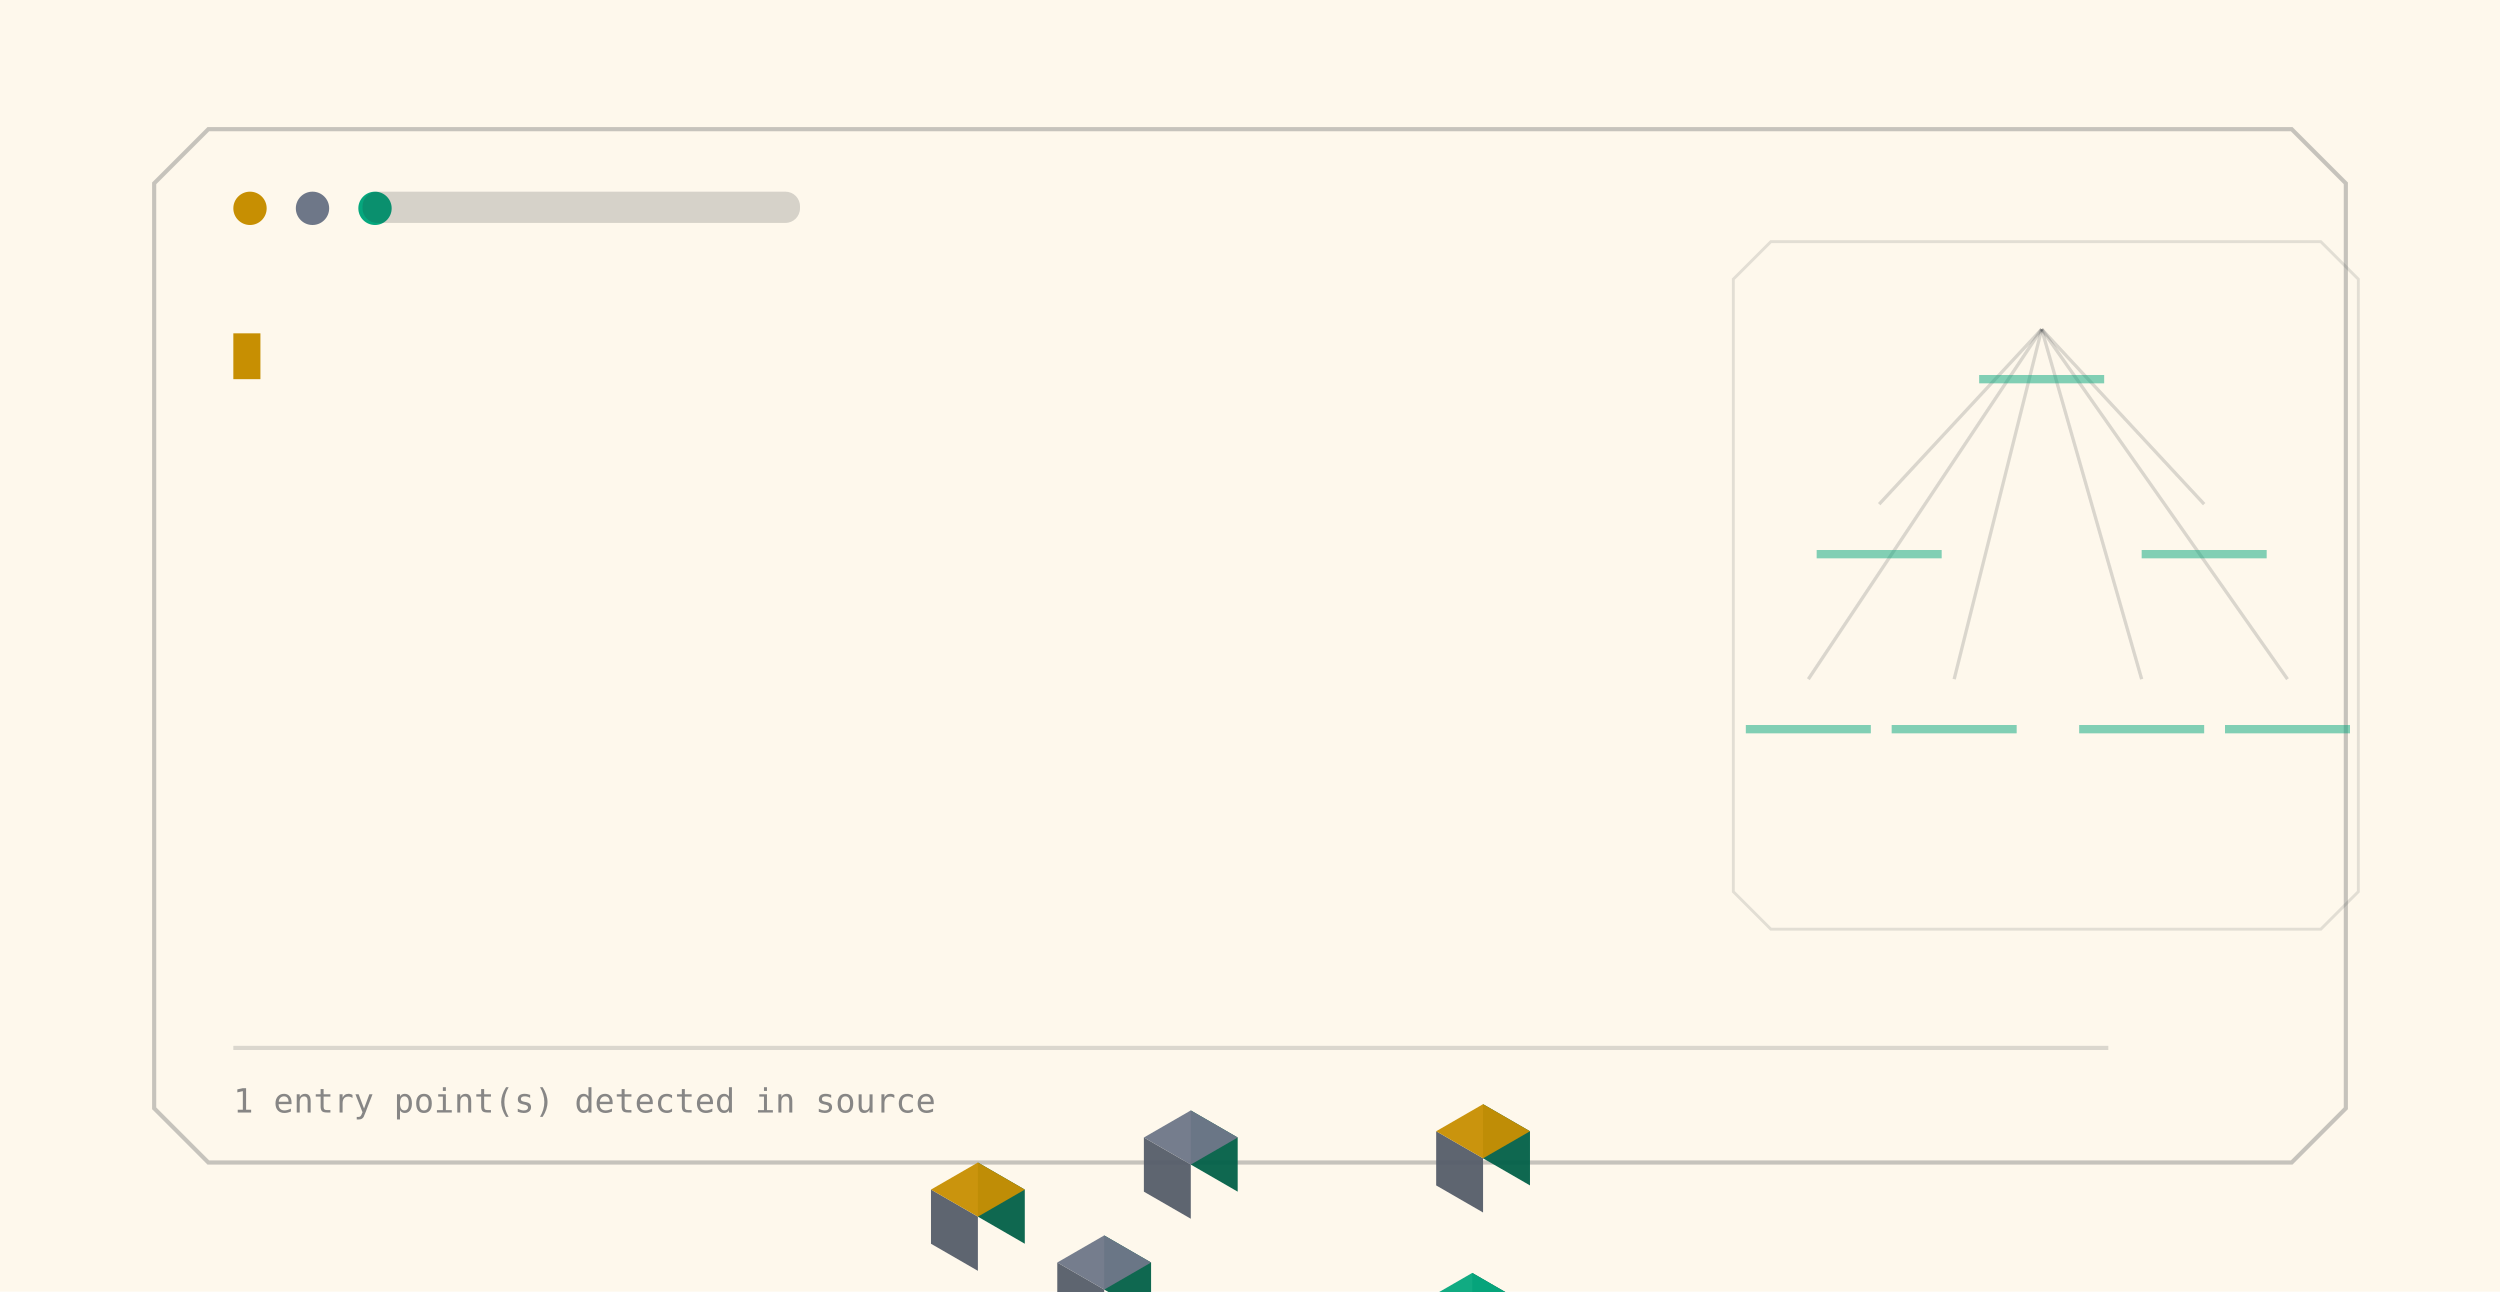
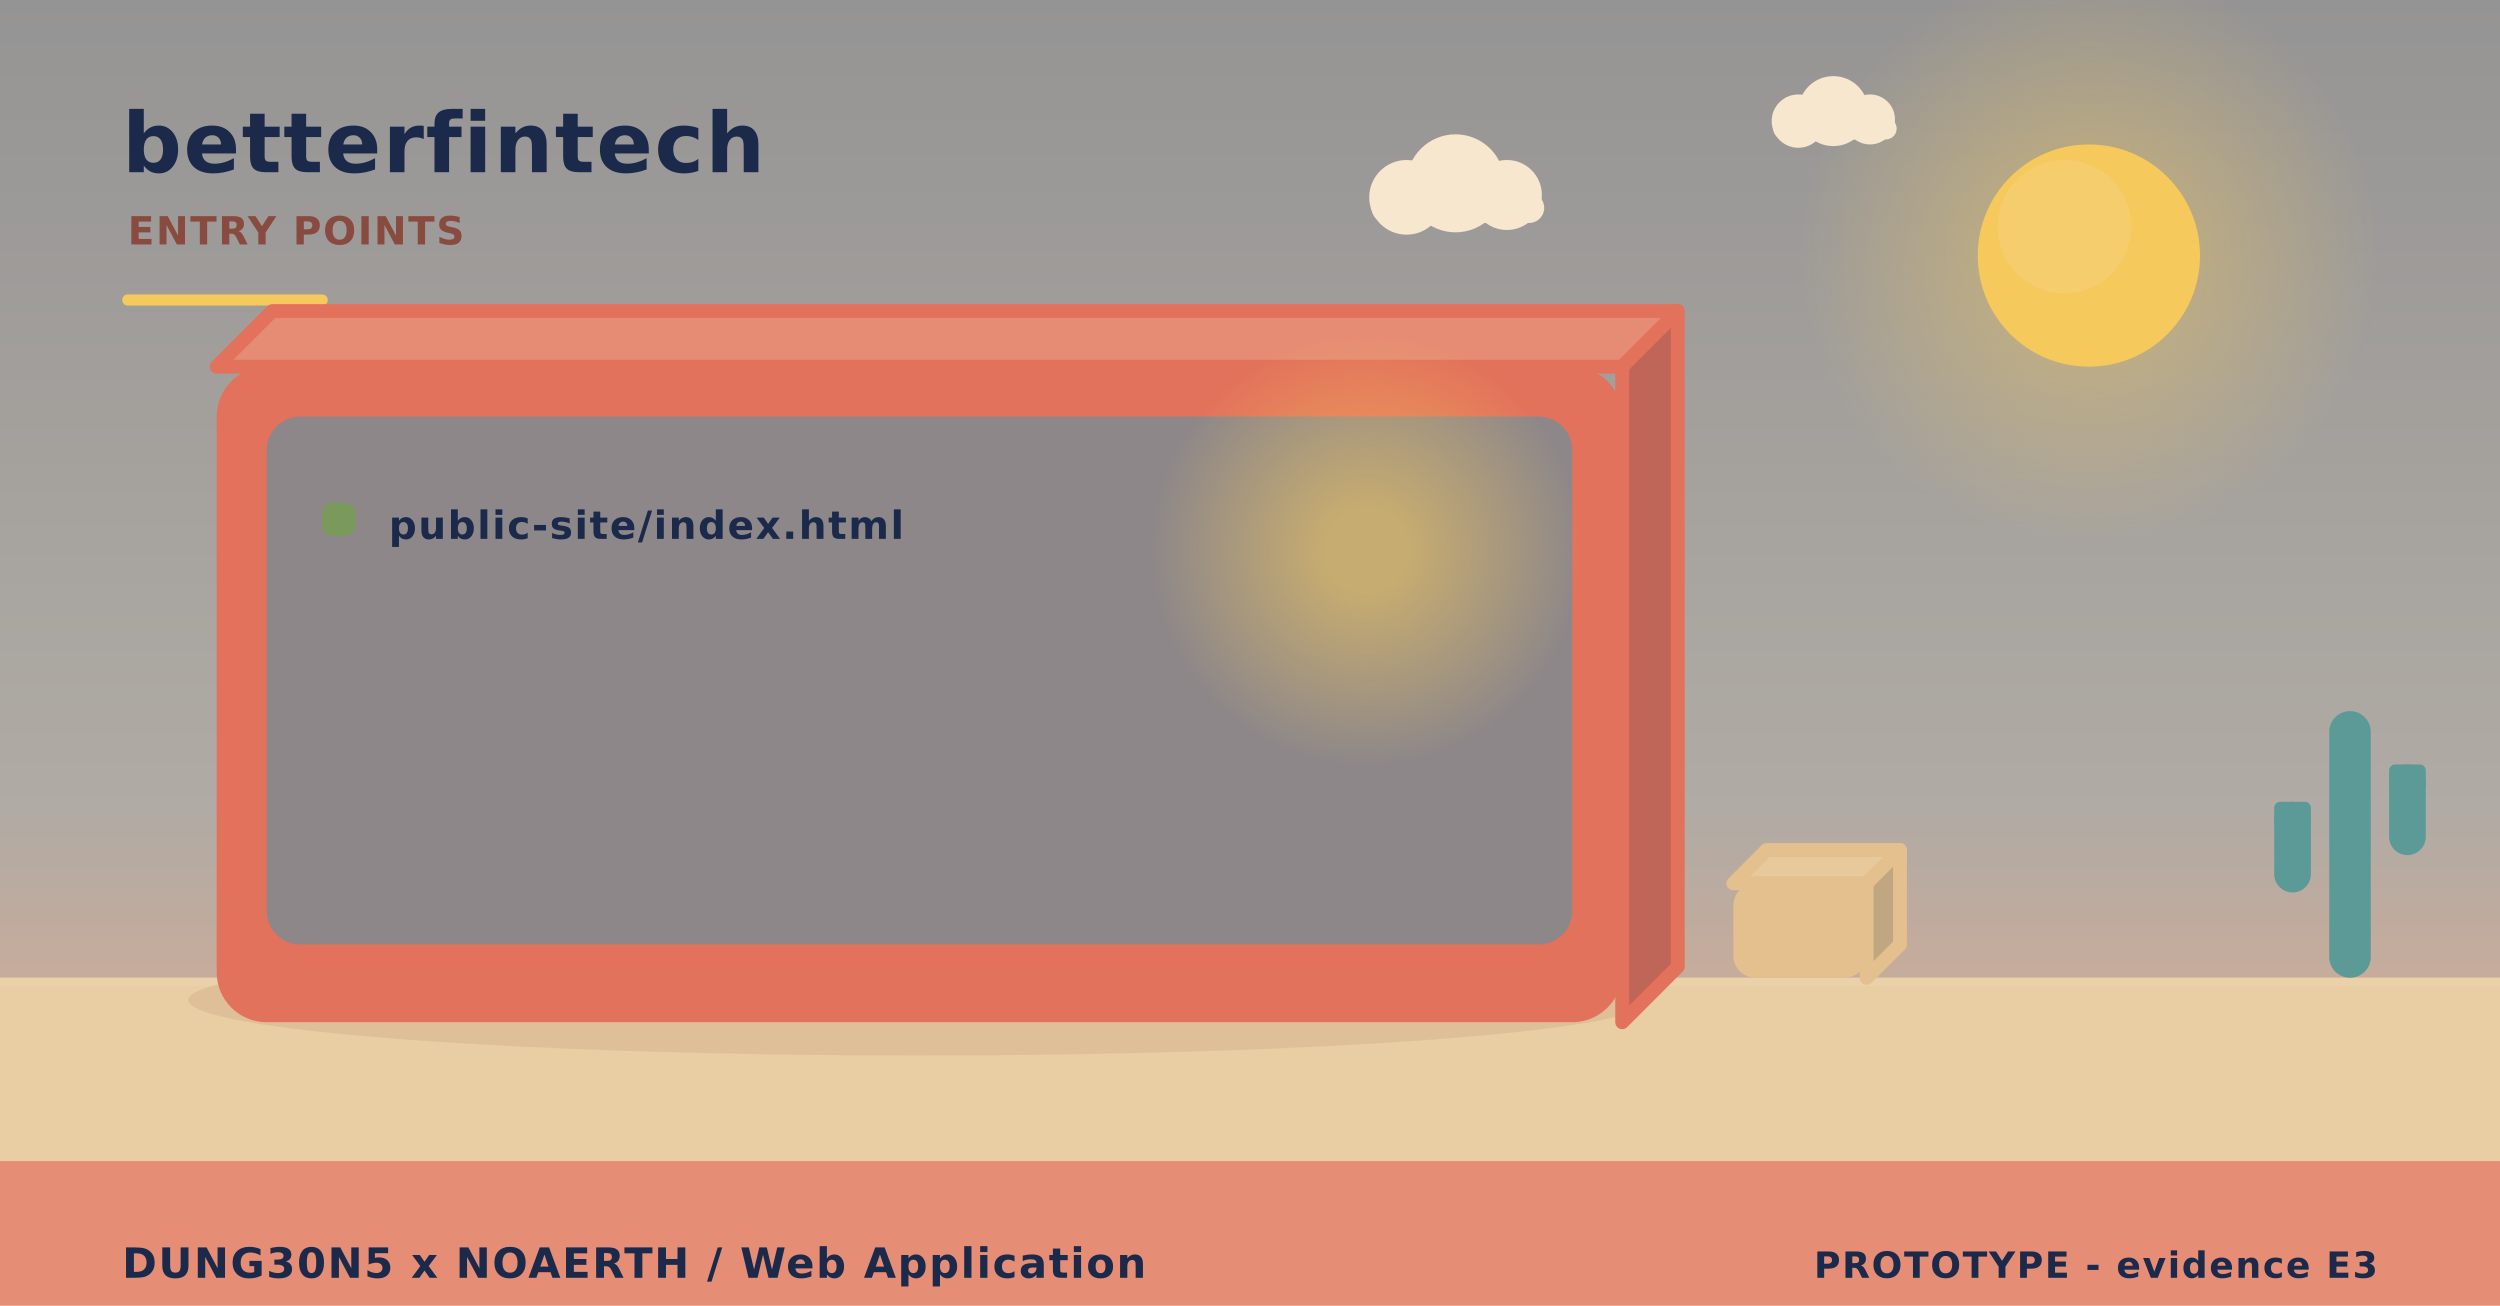
- <svg xmlns="http://www.w3.org/2000/svg" viewBox="0 0 1200 620" width="1200" height="620" role="img" aria-label="betterfintech command surface">
-   <rect width="1200" height="620" fill="#fef8ec" />
-   <defs>
-     <linearGradient id="gt" x1="0" y1="0" x2="1" y2="1">
-       <stop offset="0%" stop-color="#c78f02" />
-       <stop offset="100%" stop-color="#6e7788" />
-     </linearGradient>
-   </defs>
-   <path d="M100.00,62.00 H1100.00 L1126.00,88.00 V532.00 L1100.00,558.00 H100.00 L74.00,532.00 V88.00 Z" fill="none" stroke="rgba(37,40,49,0.300)" stroke-width="2.00" opacity="0.85" />
-   <circle cx="120.00" cy="100.00" r="8.00" fill="#c78f02" opacity="1.00" />
-   <circle cx="150.00" cy="100.00" r="8.00" fill="#6e7788" opacity="1.00" />
-   <circle cx="180.00" cy="100.00" r="8.00" fill="#05a77d" opacity="1.00" />
-   <rect x="174.00" y="92.00" width="210.00" height="15.00" rx="7.00" fill="rgba(37,40,49,0.180)" opacity="1.00" />
-   <text x="112" y="148" font-family="ui-monospace,SFMono-Regular,Menlo,monospace" font-size="21" fill="rgba(37,40,49,0.800)" opacity="0">public-site/index.html<animate attributeName="opacity" values="0;1;1;0" dur="1.5s" begin="0.0s" repeatCount="indefinite" />
-   </text>
-   <rect x="112" y="160" width="13" height="22" fill="#c78f02">
-     <animate attributeName="opacity" values="1;0;1" dur="1.05s" begin="0s" repeatCount="indefinite" />
-   </rect>
-   <path d="M850.00,116.00 H1114.00 L1132.00,134.00 V428.00 L1114.00,446.00 H850.00 L832.00,428.00 V134.00 Z" fill="none" stroke="rgba(37,40,49,0.180)" stroke-width="1.40" opacity="0.70" />
-   <line x1="980.00" y1="158.00" x2="902.00" y2="242.00" stroke="rgba(37,40,49,0.300)" stroke-width="1.60" opacity="0.55" />
-   <line x1="980.00" y1="158.00" x2="1058.00" y2="242.00" stroke="rgba(37,40,49,0.300)" stroke-width="1.60" opacity="0.55" />
-   <line x1="980.00" y1="158.00" x2="868.00" y2="326.00" stroke="rgba(37,40,49,0.300)" stroke-width="1.60" opacity="0.55" />
-   <line x1="980.00" y1="158.00" x2="938.00" y2="326.00" stroke="rgba(37,40,49,0.300)" stroke-width="1.60" opacity="0.55" />
-   <line x1="980.00" y1="158.00" x2="1028.00" y2="326.00" stroke="rgba(37,40,49,0.300)" stroke-width="1.60" opacity="0.55" />
-   <line x1="980.00" y1="158.00" x2="1098.00" y2="326.00" stroke="rgba(37,40,49,0.300)" stroke-width="1.60" opacity="0.55" />
-   <polygon points="711.87,556.00 734.39,569.00 734.39,543.00 711.87,530.00" fill="#036148" opacity="0.95" />
-   <polygon points="689.36,569.00 711.87,582.00 711.87,556.00 689.36,543.00" fill="#565d6a" opacity="0.95" />
-   <polygon points="711.87,530.00 734.39,543.00 711.87,556.00 689.36,543.00" fill="#c78f02" opacity="0.95" />
+ <svg xmlns="http://www.w3.org/2000/svg" width="900" height="470" viewBox="0 0 900 470" role="img" aria-label="betterfintech - how it is operated">
+   <linearGradient id="skyt" x1="0" y1="0" x2="0" y2="1">
+     <stop offset="0" stop-color="#959494" />
+     <stop offset="0.62" stop-color="#b0aba4" />
+     <stop offset="1" stop-color="#f3ad8a" />
+   </linearGradient>
+   <rect width="900" height="470" fill="url(#skyt)" />
+   <radialGradient id="sunt">
+     <stop offset="0.35" stop-color="#f5c95c" stop-opacity="0.34" />
+     <stop offset="1" stop-color="#f5c95c" stop-opacity="0" />
+   </radialGradient>
+   <circle cx="752" cy="92" r="104" fill="url(#sunt)" />
+   <circle cx="752" cy="92" r="40" fill="#f5c95c" />
+   <circle cx="743.2" cy="81.6" r="24" fill="#f5d27e" opacity="0.5" />
  <g>
-     <rect x="950.00" y="180.00" width="60.00" height="4.00" rx="0.00" fill="rgba(5,167,125,0.500)" opacity="1.00" />
-     <animate attributeName="opacity" values="0.25;1.0;0.25" dur="13.35s" begin="0.0s" repeatCount="indefinite" />
+     <circle cx="524" cy="66" r="17.64" fill="#f6e7ce" />
+     <circle cx="506.36" cy="71.04" r="13.44" fill="#f6e7ce" />
+     <circle cx="542.48" cy="70.2" r="12.6" fill="#f6e7ce" />
+     <rect x="493.76" y="69.36" width="62.16" height="10.92" rx="5.46" fill="#f6e7ce" />
+     <animateTransform attributeName="transform" type="translate" values="0 0;24 0;0 0" dur="36s" begin="0s" repeatCount="indefinite" />
  </g>
-   <polygon points="571.58,559.00 594.09,572.00 594.09,546.00 571.58,533.00" fill="#036148" opacity="0.95" />
-   <polygon points="549.06,572.00 571.58,585.00 571.58,559.00 549.06,546.00" fill="#565d6a" opacity="0.95" />
-   <polygon points="571.58,533.00 594.09,546.00 571.58,559.00 549.06,546.00" fill="#6e7788" opacity="0.95" />
  <g>
-     <rect x="872.00" y="264.00" width="60.00" height="4.00" rx="0.00" fill="rgba(5,167,125,0.500)" opacity="1.00" />
-     <animate attributeName="opacity" values="0.25;1.0;0.25" dur="13.35s" begin="0.4s" repeatCount="indefinite" />
+     <circle cx="660" cy="40" r="12.6" fill="#f6e7ce" />
+     <circle cx="647.4" cy="43.6" r="9.6" fill="#f6e7ce" />
+     <circle cx="673.2" cy="43" r="9" fill="#f6e7ce" />
+     <rect x="638.4" y="42.4" width="44.4" height="7.8" rx="3.9" fill="#f6e7ce" />
+     <animateTransform attributeName="transform" type="translate" values="0 0;-18 0;0 0" dur="46s" begin="3s" repeatCount="indefinite" />
  </g>
-   <polygon points="706.68,637.00 729.19,650.00 729.19,624.00 706.68,611.00" fill="#036148" opacity="0.95" />
-   <polygon points="684.16,650.00 706.68,663.00 706.68,637.00 684.16,624.00" fill="#565d6a" opacity="0.95" />
-   <polygon points="706.68,611.00 729.19,624.00 706.68,637.00 684.16,624.00" fill="#05a77d" opacity="0.95" />
+   <rect x="0" y="352" width="900" height="118" fill="#e9cda3" />
+   <rect x="0" y="352" width="900" height="3" fill="#ebd1a9" />
+   <text x="44" y="62" font-family="Verdana,DejaVu Sans,sans-serif" font-size="30" font-weight="700" letter-spacing="0.6" fill="#1b2a4a" text-anchor="start">betterfintech</text>
+   <text x="46" y="88" font-family="Verdana,DejaVu Sans,sans-serif" font-size="14" font-weight="700" letter-spacing="0.6" fill="#894b3f" text-anchor="start">ENTRY POINTS</text>
+   <rect x="44" y="106" width="74" height="4" rx="2" fill="#f5c95c" />
+   <ellipse cx="331" cy="360" rx="263.2" ry="20" fill="rgba(138,90,68,0.11)" />
+   <path d="M78,132 L584,132 L604,112 L98,112 Z" fill="#e68c74" stroke="#e2725b" stroke-width="5" stroke-linejoin="round" />
+   <path d="M584,132 L604,112 L604,348 L584,368 Z" fill="#c06658" stroke="#e2725b" stroke-width="5" stroke-linejoin="round" />
+   <rect x="78" y="132" width="506" height="236" rx="18" fill="#e2725b" />
+   <rect x="96" y="150" width="470" height="190" rx="12" fill="#88888c" opacity="0.94" />
+   <radialGradient id="lamp12682">
+     <stop offset="0.2" stop-color="#f5c95c" stop-opacity="0.55" />
+     <stop offset="1" stop-color="#f5c95c" stop-opacity="0" />
+   </radialGradient>
+   <circle cx="492" cy="198" r="78" fill="url(#lamp12682)" />
+   <rect x="116" y="181" width="12" height="12" rx="4" fill="#7a9a5c" />
  <g>
-     <rect x="1028.00" y="264.00" width="60.00" height="4.00" rx="0.00" fill="rgba(5,167,125,0.500)" opacity="1.00" />
-     <animate attributeName="opacity" values="0.25;1.0;0.25" dur="13.35s" begin="0.8s" repeatCount="indefinite" />
+     <text x="140" y="194" font-family="Verdana,DejaVu Sans,sans-serif" font-size="14" font-weight="700" letter-spacing="0.6" fill="#1b2a4a" text-anchor="start">public-site/index.html</text>
+     <animateTransform attributeName="transform" type="translate" values="0 10;0 0" dur="0.7s" begin="0.4s" fill="freeze" />
  </g>
-   <polygon points="469.39,584.00 491.90,597.00 491.90,571.00 469.39,558.00" fill="#036148" opacity="0.95" />
-   <polygon points="446.87,597.00 469.39,610.00 469.39,584.00 446.87,571.00" fill="#565d6a" opacity="0.95" />
-   <polygon points="469.39,558.00 491.90,571.00 469.39,584.00 446.87,571.00" fill="#c78f02" opacity="0.95" />
-   <g>
-     <rect x="838.00" y="348.00" width="60.00" height="4.00" rx="0.00" fill="rgba(5,167,125,0.500)" opacity="1.00" />
-     <animate attributeName="opacity" values="0.25;1.0;0.25" dur="13.35s" begin="1.2s" repeatCount="indefinite" />
-   </g>
-   <polygon points="530.01,619.00 552.52,632.00 552.52,606.00 530.01,593.00" fill="#036148" opacity="0.95" />
-   <polygon points="507.49,632.00 530.01,645.00 530.01,619.00 507.49,606.00" fill="#565d6a" opacity="0.95" />
-   <polygon points="530.01,593.00 552.52,606.00 530.01,619.00 507.49,606.00" fill="#6e7788" opacity="0.95" />
-   <g>
-     <rect x="908.00" y="348.00" width="60.00" height="4.00" rx="0.00" fill="rgba(5,167,125,0.500)" opacity="1.00" />
-     <animate attributeName="opacity" values="0.25;1.0;0.25" dur="13.35s" begin="1.6s" repeatCount="indefinite" />
-   </g>
-   <polygon points="607.95,664.00 630.47,677.00 630.47,651.00 607.95,638.00" fill="#036148" opacity="0.95" />
-   <polygon points="585.43,677.00 607.95,690.00 607.95,664.00 585.43,651.00" fill="#565d6a" opacity="0.95" />
-   <polygon points="607.95,638.00 630.47,651.00 607.95,664.00 585.43,651.00" fill="#05a77d" opacity="0.95" />
-   <g>
-     <rect x="998.00" y="348.00" width="60.00" height="4.00" rx="0.00" fill="rgba(5,167,125,0.500)" opacity="1.00" />
-     <animate attributeName="opacity" values="0.25;1.0;0.25" dur="13.35s" begin="2.0s" repeatCount="indefinite" />
-   </g>
-   <polygon points="668.57,699.00 691.09,712.00 691.09,686.00 668.57,673.00" fill="#036148" opacity="0.95" />
-   <polygon points="646.05,712.00 668.57,725.00 668.57,699.00 646.05,686.00" fill="#565d6a" opacity="0.95" />
-   <polygon points="668.57,673.00 691.09,686.00 668.57,699.00 646.05,686.00" fill="#c78f02" opacity="0.95" />
-   <g>
-     <rect x="1068.00" y="348.00" width="60.00" height="4.00" rx="0.00" fill="rgba(5,167,125,0.500)" opacity="1.00" />
-     <animate attributeName="opacity" values="0.25;1.0;0.25" dur="13.35s" begin="2.4s" repeatCount="indefinite" />
-   </g>
-   <rect x="112.00" y="502.00" width="900.00" height="2.00" rx="0.00" fill="rgba(37,40,49,0.160)" opacity="1.00" />
-   <text x="112" y="534" font-family="ui-monospace,Menlo,monospace" font-size="16" fill="rgba(37,40,49,0.550)">1 entry point(s) detected in source</text>
+   <path d="M624,318 L672,318 L684,306 L636,306 Z" fill="#e7c99b" stroke="#e3c08d" stroke-width="5" stroke-linejoin="round" />
+   <path d="M672,318 L684,306 L684,340 L672,352 Z" fill="#c1a682" stroke="#e3c08d" stroke-width="5" stroke-linejoin="round" />
+   <rect x="624" y="318" width="48" height="34" rx="8" fill="#e3c08d" />
+   <rect x="838.52" y="256" width="14.96" height="96" rx="7.48" fill="#5b9a97" />
+   <rect x="818.72" y="288.64" width="13.2" height="32.64" rx="6.6" fill="#5b9a97" />
+   <rect x="818.72" y="288.64" width="13.2" height="9.6" rx="2.2" fill="#5b9a97" />
+   <rect x="860.08" y="275.2" width="13.2" height="32.64" rx="6.6" fill="#5b9a97" />
+   <rect x="860.08" y="275.2" width="13.2" height="9.6" rx="2.2" fill="#5b9a97" />
+   <rect x="0" y="418" width="900" height="52" rx="0" fill="#e68972" opacity="0.94" />
+   <text x="44" y="460" font-family="Verdana,DejaVu Sans,sans-serif" font-size="15" font-weight="700" letter-spacing="0.6" fill="#1b2a4a" text-anchor="start">DUNG30N5 x NOAERTH  /  Web Application</text>
+   <text x="856" y="460" font-family="Verdana,DejaVu Sans,sans-serif" font-size="13" font-weight="700" letter-spacing="0.6" fill="#1b2a4a" text-anchor="end">PROTOTYPE  -  evidence E3</text>
</svg>
